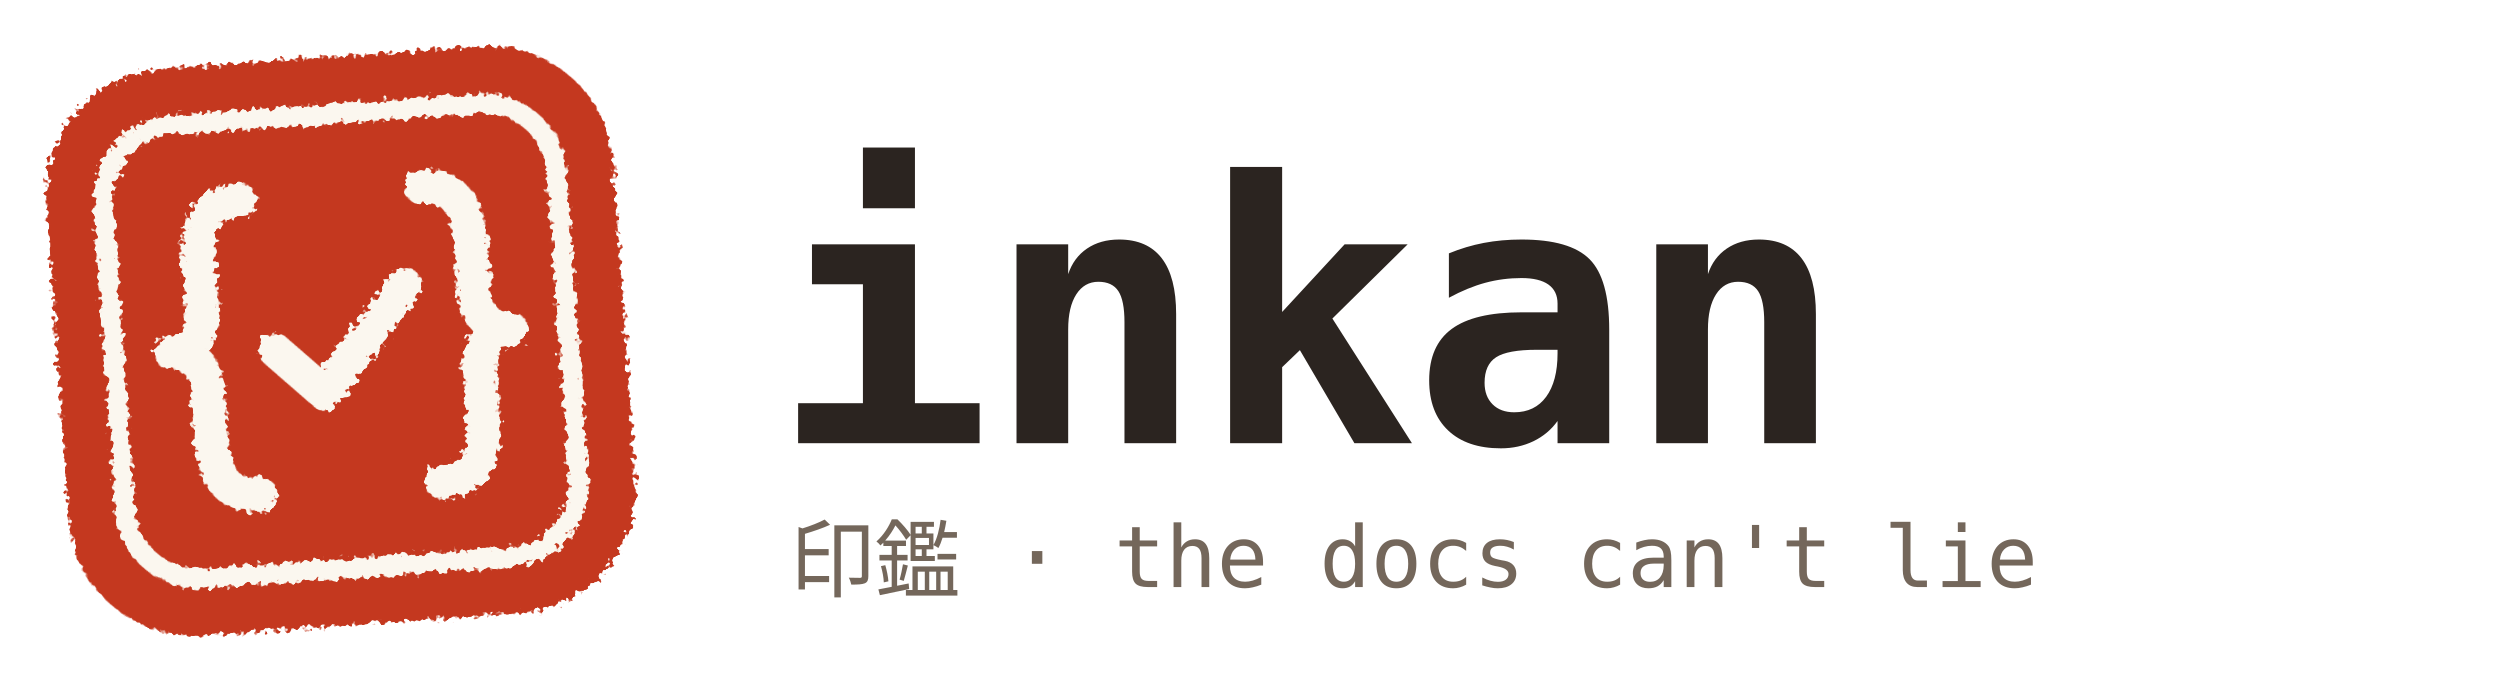
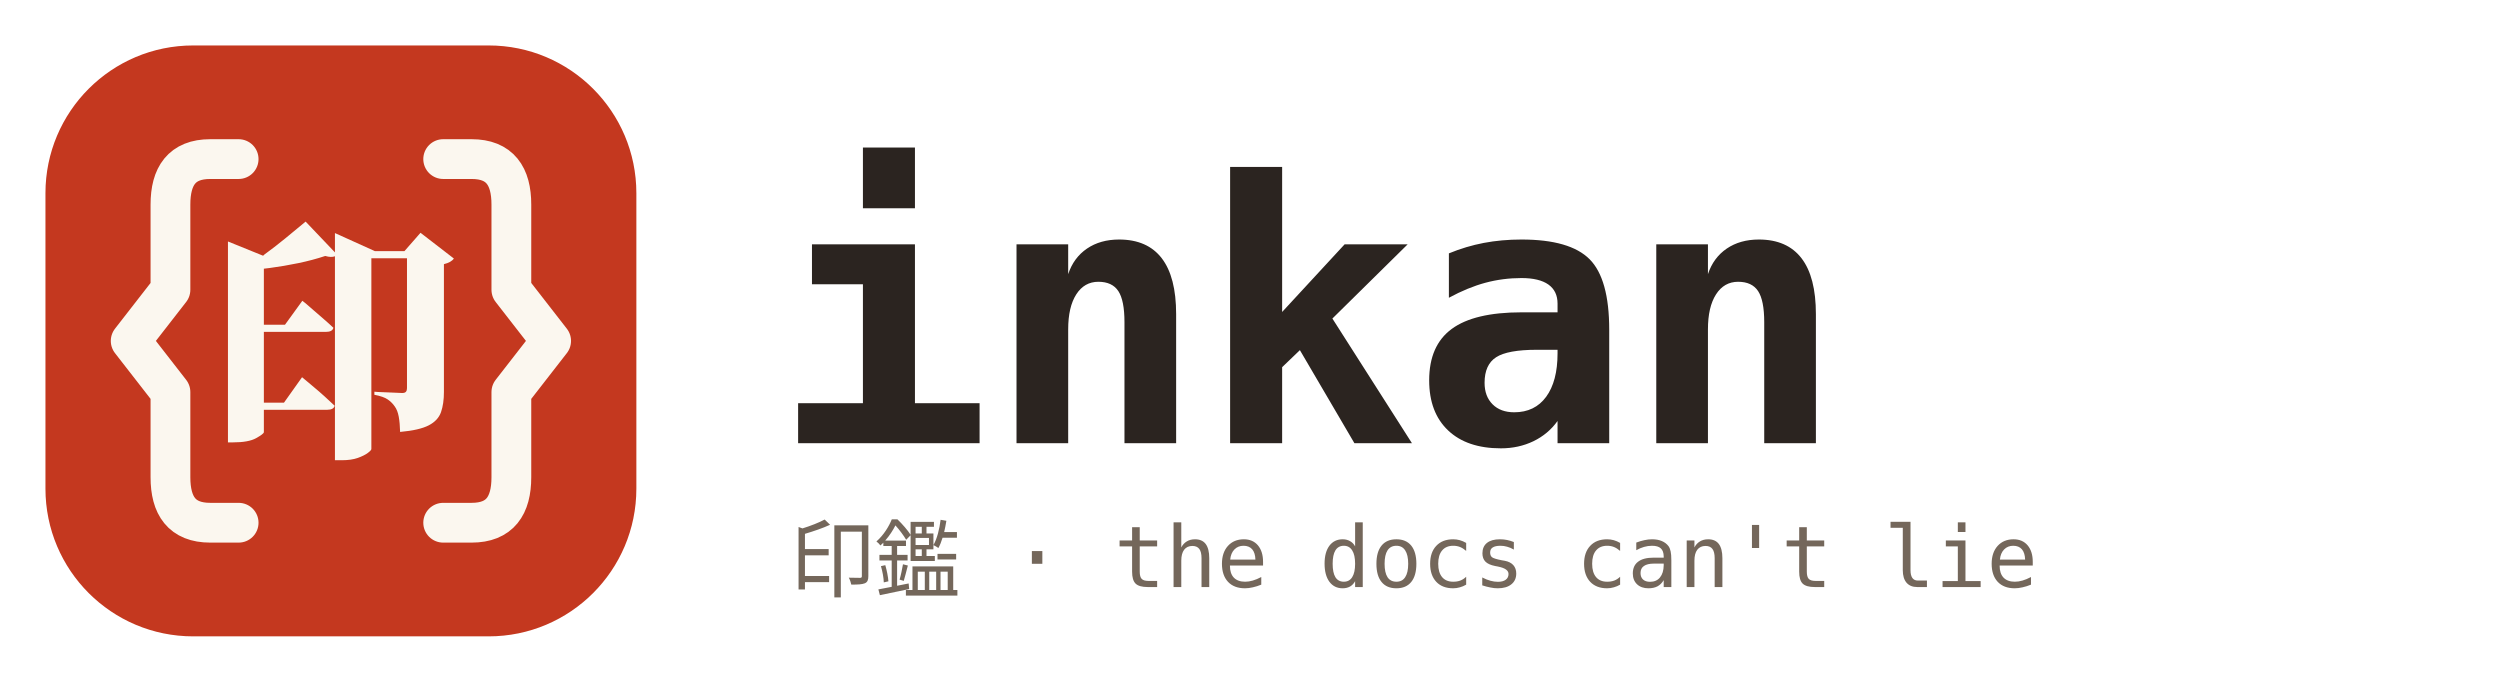
<svg xmlns="http://www.w3.org/2000/svg" viewBox="0 0 440 120" role="img" aria-label="inkan">
-   <defs>
-     <filter id="ink" x="-10%" y="-10%" width="120%" height="120%">
-       <feTurbulence type="fractalNoise" baseFrequency="0.9" numOctaves="2" seed="7" result="noise" />
-       <feDisplacementMap in="SourceGraphic" in2="noise" scale="2.2" />
-     </filter>
-   </defs>
-   <g transform="rotate(-4 60 60)" filter="url(#ink)">
-     <rect x="10" y="10" width="100" height="100" rx="22" fill="#c4381f" />
-     <rect x="20" y="20" width="80" height="80" rx="13" fill="none" stroke="#fbf7ef" stroke-width="3.5" />
-     <g fill="none" stroke="#fbf7ef" stroke-width="6" stroke-linecap="round" stroke-linejoin="round">
-       <path d="M44 34 C37 34 36 39 36 46 L36 53 C36 57.5 33.5 60 30 60 C33.5 60 36 62.5 36 67 L36 74 C36 81 37 86 44 86" />
-       <path d="M76 34 C83 34 84 39 84 46 L84 53 C84 57.5 86.5 60 90 60 C86.5 60 84 62.5 84 67 L84 74 C84 81 83 86 76 86" />
-       <path d="M48.5 61 L56.5 69 L72 51" />
-     </g>
+   <rect x="8" y="8" width="104" height="104" rx="26" fill="#c4381f" />
+   <g fill="none" stroke="#fbf7ef" stroke-width="7" stroke-linecap="round" stroke-linejoin="round">
+     <path d="M42 28 H37 C32 28 30 31 30 36 V51 L23 60 L30 69 V84 C30 89 32 92 37 92 H42" />
+     <path d="M78 28 H83 C88 28 90 31 90 36 V51 L97 60 L90 69 V84 C90 89 88 92 83 92 H78" />
  </g>
+   <path d="M40.12 77.86L40.12 42.5L46.31 45.01Q46.4 44.92 46.49 44.83L46.49 44.83Q48.28 43.53 50.18 41.98Q52.09 40.43 53.79 39L53.79 39L58.95 44.42L58.95 41.02L65.98 44.2L71.18 44.2L74.01 40.97L79.88 45.5Q79.43 46.17 78.13 46.49L78.13 46.49L78.13 68.99Q78.13 71.05 77.62 72.53Q77.1 74.01 75.46 74.86Q73.83 75.71 70.42 76.02L70.42 76.02Q70.38 74.46 70.18 73.34Q69.97 72.21 69.48 71.54L69.48 71.54Q68.99 70.82 68.25 70.31Q67.51 69.79 65.89 69.48L65.89 69.48L65.89 68.94L66.52 68.99Q67.15 69.03 68 69.05Q68.85 69.08 69.66 69.12Q70.47 69.17 70.78 69.17L70.78 69.17Q71.27 69.17 71.45 68.94Q71.63 68.72 71.63 68.31L71.63 68.31L71.63 45.45L65.36 45.45L65.36 79.03Q65.36 79.25 64.73 79.72Q64.1 80.19 62.96 80.6Q61.82 81 60.16 81L60.16 81L58.95 81L58.95 45.1Q58.32 45.36 57.24 45.05L57.24 45.05Q55.09 45.77 52.51 46.31Q49.94 46.84 47.52 47.16L47.52 47.16Q46.98 47.25 46.44 47.29L46.44 47.29L46.44 57.15L50.16 57.15L53.21 52.94L53.79 53.39Q54.33 53.88 55.18 54.6Q56.03 55.32 56.97 56.15Q57.92 56.97 58.68 57.69L58.68 57.69Q58.5 58.41 57.38 58.41L57.38 58.41L46.44 58.41L46.44 70.87L49.98 70.87L53.16 66.39L53.75 66.88Q54.33 67.37 55.25 68.14Q56.17 68.9 57.13 69.77Q58.09 70.65 58.9 71.41L58.9 71.41Q58.72 72.12 57.6 72.12L57.6 72.12L46.44 72.12L46.44 76.07Q46.4 76.38 45.07 77.12Q43.75 77.86 40.97 77.86L40.97 77.86L40.12 77.86" fill="#fbf7ef" />
  <text x="136" y="78" font-family="ui-monospace, 'Cascadia Code', 'JetBrains Mono', Menlo, Consolas, monospace" font-size="64" font-weight="700" letter-spacing="-1" fill="#2b2420">inkan</text>
  <text x="139" y="104" font-family="ui-monospace, 'Cascadia Code', Menlo, Consolas, monospace" font-size="15" fill="#74675b">印鑑 · the docs can't lie</text>
</svg>
